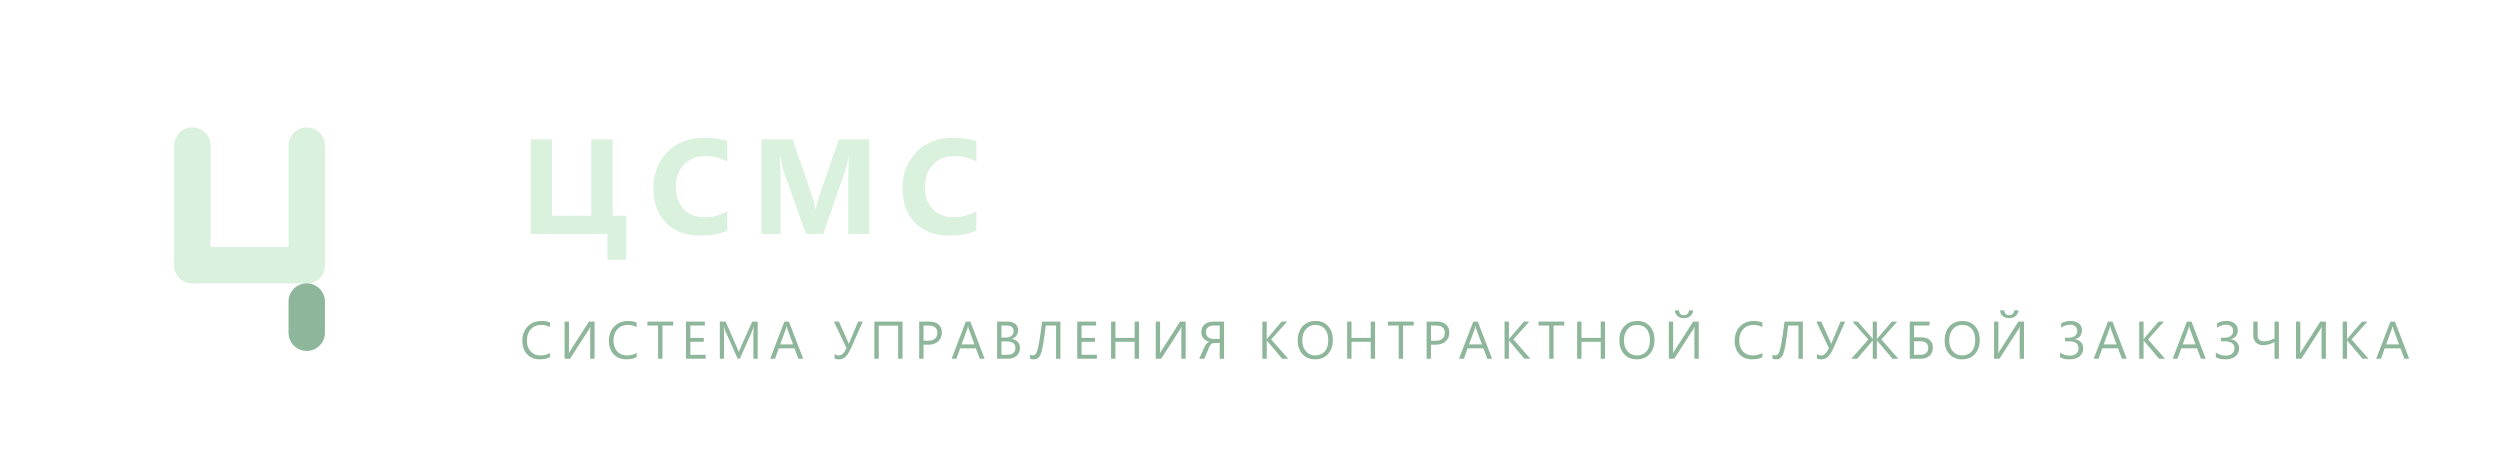
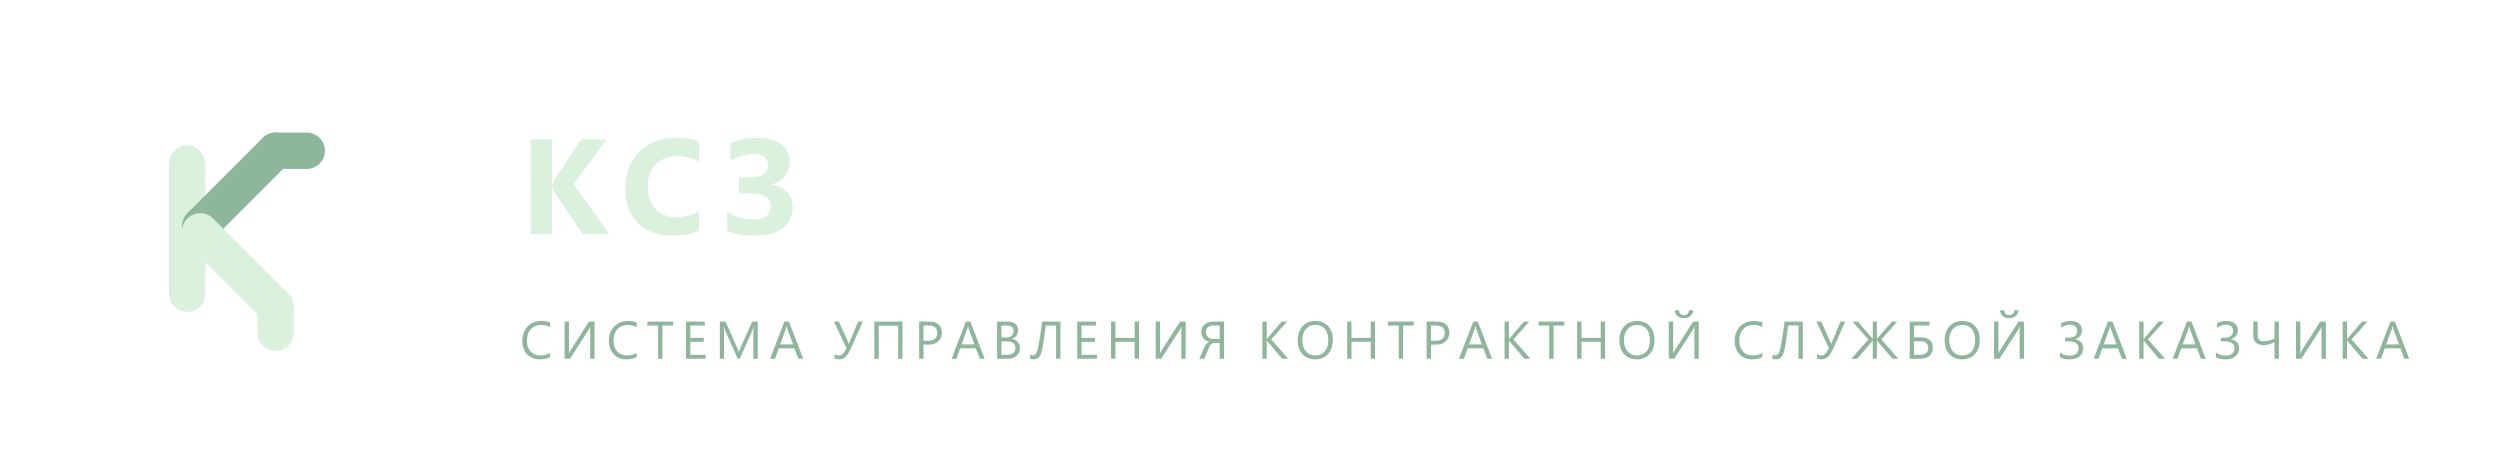
- <svg xmlns="http://www.w3.org/2000/svg" viewBox="0 0 480.87 88" width="480.87" height="88" role="img" aria-label="ЦСМС — контрактная служба заказчика">
+ <svg xmlns="http://www.w3.org/2000/svg" viewBox="0 0 480.87 88" width="480.87" height="88" role="img" aria-label="КСЗ — контрактная служба заказчика">
  <g transform="translate(16 12)">
-     <rect x="17.5" y="12.5" width="7" height="30" rx="3.5" fill="#daf1de" />
-     <rect x="39.5" y="12.5" width="7" height="30" rx="3.5" fill="#daf1de" />
-     <rect x="17.5" y="35.5" width="29" height="7" rx="3.5" fill="#daf1de" />
-     <rect x="39.5" y="42.5" width="7" height="13" rx="3.5" fill="#8eb69b" />
+     <rect x="16.5" y="16" width="7" height="32" rx="3.5" fill="#daf1de" />
+     <path d="M22.5 31.5 L37 17" stroke="#8eb69b" stroke-width="7" stroke-linecap="round" />
+     <path d="M37 17 H43" stroke="#8eb69b" stroke-width="7" stroke-linecap="round" />
+     <path d="M22.5 32.5 L37 47" stroke="#daf1de" stroke-width="7" stroke-linecap="round" />
+     <path d="M37 47 V52" stroke="#daf1de" stroke-width="7" stroke-linecap="round" />
  </g>
  <g transform="translate(100 45) scale(0.01269531 -0.01269531)" fill="#daf1de">
-     <path d="M1610 -391L1326 -391L1326 0L164 0L164 1434L487 1434L487 276L1081 276L1081 1434L1405 1434L1405 276L1610 276Z" transform="translate(0 0)" />
-     <path d="M1192 51Q1035 -25 782 -25Q452 -25 263 169Q74 363 74 686Q74 1030 286.5 1244Q499 1458 838 1458Q1048 1458 1192 1405L1192 1094Q1048 1180 864 1180Q662 1180 538 1053Q414 926 414 709Q414 501 531 377.5Q648 254 846 254Q1035 254 1192 346Z" transform="translate(1949.82 0)" />
-     <path d="M1798 0L1479 0L1479 858Q1479 997 1491 1165L1483 1165Q1458 1033 1438 975L1102 0L838 0L496 965Q482 1004 451 1165L442 1165Q455 953 455 793L455 0L164 0L164 1434L637 1434L930 584Q965 482 981 379L987 379Q1014 498 1044 586L1337 1434L1798 1434Z" transform="translate(3495.63 0)" />
-     <path d="M1192 51Q1035 -25 782 -25Q452 -25 263 169Q74 363 74 686Q74 1030 286.5 1244Q499 1458 838 1458Q1048 1458 1192 1405L1192 1094Q1048 1180 864 1180Q662 1180 538 1053Q414 926 414 709Q414 501 531 377.5Q648 254 846 254Q1035 254 1192 346Z" transform="translate(5723.45 0)" />
+     <path d="M1356 0L948 0L530 623Q518 641 492 702L487 702L487 0L164 0L164 1434L487 1434L487 756L492 756Q504 784 532 836L928 1434L1313 1434L813 750Z" transform="translate(0 0)" />
+     <path d="M1192 51Q1035 -25 782 -25Q452 -25 263 169Q74 363 74 686Q74 1030 286.5 1244Q499 1458 838 1458Q1048 1458 1192 1405L1192 1094Q1048 1180 864 1180Q662 1180 538 1053Q414 926 414 709Q414 501 531 377.5Q648 254 846 254Q1035 254 1192 346Z" transform="translate(1522.82 0)" />
+     <path d="M72 53L72 336Q243 221 461 221Q731 221 731 416Q731 614 434 614L250 614L250 856L426 856Q690 856 690 1042Q690 1212 465 1212Q304 1212 121 1110L121 1374Q305 1458 528 1458Q763 1458 892.5 1360.5Q1022 1263 1022 1096Q1022 965 948.5 873.5Q875 782 739 750L739 745Q892 725 978.5 634.5Q1065 544 1065 410Q1065 203 915 89Q765 -25 483 -25Q215 -25 72 53Z" transform="translate(3068.63 0)" />
  </g>
  <g transform="translate(100 69) scale(0.004980469 -0.004980469)" fill="#8eb69b">
    <path d="M1164 60Q1005 -24 768 -24Q462 -24 278 173Q94 370 94 690Q94 1034 301 1246Q508 1458 826 1458Q1030 1458 1164 1399L1164 1220Q1010 1306 824 1306Q577 1306 423.5 1141Q270 976 270 700Q270 438 413.5 282.5Q557 127 790 127Q1006 127 1164 223Z" transform="translate(0 0)" />
    <path d="M1344 0L1176 0L1176 1036Q1176 1176 1186 1233L1180 1233Q1161 1184 1134 1143L396 0L188 0L188 1434L356 1434L356 424Q356 262 348 213L352 213Q374 257 408 309L1128 1434L1344 1434Z" transform="translate(1539.06 0)" />
    <path d="M1164 60Q1005 -24 768 -24Q462 -24 278 173Q94 370 94 690Q94 1034 301 1246Q508 1458 826 1458Q1030 1458 1164 1399L1164 1220Q1010 1306 824 1306Q577 1306 423.5 1141Q270 976 270 700Q270 438 413.5 282.5Q557 127 790 127Q1006 127 1164 223Z" transform="translate(3344.12 0)" />
    <path d="M1036 1282L622 1282L622 0L454 0L454 1282L41 1282L41 1434L1036 1434Z" transform="translate(4883.18 0)" />
    <path d="M948 0L188 0L188 1434L916 1434L916 1282L356 1282L356 805L874 805L874 654L356 654L356 152L948 152Z" transform="translate(6227.24 0)" />
    <path d="M1650 0L1483 0L1483 962Q1483 1076 1497 1241L1493 1241Q1469 1144 1450 1102L960 0L878 0L389 1094Q368 1142 346 1241L342 1241Q350 1155 350 960L350 0L188 0L188 1434L410 1434L850 434Q901 319 916 262L922 262Q965 380 991 438L1440 1434L1650 1434Z" transform="translate(7534.29 0)" />
    <path d="M1298 0L1112 0L960 402L352 402L209 0L22 0L572 1434L746 1434ZM905 553L680 1164Q669 1194 658 1260L654 1260Q644 1199 631 1164L408 553Z" transform="translate(9644.35 0)" />
    <path d="M1174 1434L731 433Q613 167 503 71Q393 -25 263 -25Q156 -25 84 6L84 176Q170 125 250 125Q331 125 399 187.5Q467 250 546 408L60 1434L251 1434L595 668Q604 649 632 575L634 575Q637 584 675 672L994 1434Z" transform="translate(12068.47 0)" />
    <path d="M1276 0L1106 0L1106 1278L357 1278L357 0L188 0L188 1434L1276 1434Z" transform="translate(13501.53 0)" />
    <path d="M356 542L356 0L188 0L188 1434L582 1434Q812 1434 938.5 1322Q1065 1210 1065 1006Q1065 802 924.5 672Q784 542 545 542ZM356 1282L356 694L532 694Q706 694 797.5 773.5Q889 853 889 998Q889 1282 553 1282Z" transform="translate(15232.59 0)" />
    <path d="M1298 0L1112 0L960 402L352 402L209 0L22 0L572 1434L746 1434ZM905 553L680 1164Q669 1194 658 1260L654 1260Q644 1199 631 1164L408 553Z" transform="translate(16650.65 0)" />
    <path d="M188 0L188 1434L596 1434Q782 1434 891 1343Q1000 1252 1000 1106Q1000 984 934 894Q868 804 752 766L752 762Q897 745 984 652.5Q1071 560 1071 412Q1071 228 939 114Q807 0 606 0ZM356 1282L356 819L528 819Q666 819 745 885.5Q824 952 824 1073Q824 1282 549 1282ZM356 668L356 152L584 152Q732 152 813.5 222Q895 292 895 414Q895 668 549 668Z" transform="translate(18242.71 0)" />
    <path d="M1188 0L1020 0L1020 1282L622 1282Q553 740 513 516Q473 292 432 186Q391 80 321 28.5Q251 -23 153 -23Q74 -23 16 -2L16 156Q67 127 129 127Q191 127 245.5 201Q300 275 356.5 586Q413 897 482 1434L1188 1434Z" transform="translate(19687.76 0)" />
    <path d="M948 0L188 0L188 1434L916 1434L916 1282L356 1282L356 805L874 805L874 654L356 654L356 152L948 152Z" transform="translate(21336.82 0)" />
    <path d="M1266 0L1098 0L1098 654L356 654L356 0L188 0L188 1434L356 1434L356 805L1098 805L1098 1434L1266 1434Z" transform="translate(22643.88 0)" />
    <path d="M1344 0L1176 0L1176 1036Q1176 1176 1186 1233L1180 1233Q1161 1184 1134 1143L396 0L188 0L188 1434L356 1434L356 424Q356 262 348 213L352 213Q374 257 408 309L1128 1434L1344 1434Z" transform="translate(24368.94 0)" />
    <path d="M1021 0L853 0L853 610L644 610Q584 610 538.5 577.5Q493 545 441 432L261 0L61 0L279 479Q300 526 343.5 578.5Q387 631 445 653L445 657Q302 688 222.5 788Q143 888 143 1030Q143 1213 270.5 1323.5Q398 1434 605 1434L1021 1434ZM853 762L853 1282L620 1282Q478 1282 399.5 1215Q321 1148 321 1026Q321 904 401 833Q481 762 616 762Z" transform="translate(26174 0)" />
    <path d="M1186 0L952 0L398 656Q367 693 360 706L356 706L356 0L188 0L188 1434L356 1434L356 760L360 760Q374 782 398 809L934 1434L1143 1434L528 746Z" transform="translate(28487.12 0)" />
    <path d="M766 -24Q461 -24 277.5 177Q94 378 94 700Q94 1046 281 1252Q468 1458 790 1458Q1087 1458 1268.5 1258Q1450 1058 1450 735Q1450 384 1264 180Q1078 -24 766 -24ZM778 1306Q552 1306 411 1143Q270 980 270 715Q270 450 407.5 288.5Q545 127 766 127Q1002 127 1138 281Q1274 435 1274 712Q1274 996 1142 1151Q1010 1306 778 1306Z" transform="translate(29946.18 0)" />
    <path d="M1266 0L1098 0L1098 654L356 654L356 0L188 0L188 1434L356 1434L356 805L1098 805L1098 1434L1266 1434Z" transform="translate(31761.24 0)" />
    <path d="M1036 1282L622 1282L622 0L454 0L454 1282L41 1282L41 1434L1036 1434Z" transform="translate(33486.29 0)" />
    <path d="M356 542L356 0L188 0L188 1434L582 1434Q812 1434 938.5 1322Q1065 1210 1065 1006Q1065 802 924.5 672Q784 542 545 542ZM356 1282L356 694L532 694Q706 694 797.5 773.5Q889 853 889 998Q889 1282 553 1282Z" transform="translate(34830.35 0)" />
    <path d="M1298 0L1112 0L960 402L352 402L209 0L22 0L572 1434L746 1434ZM905 553L680 1164Q669 1194 658 1260L654 1260Q644 1199 631 1164L408 553Z" transform="translate(36248.41 0)" />
    <path d="M1186 0L952 0L398 656Q367 693 360 706L356 706L356 0L188 0L188 1434L356 1434L356 760L360 760Q374 782 398 809L934 1434L1143 1434L528 746Z" transform="translate(37840.47 0)" />
    <path d="M1036 1282L622 1282L622 0L454 0L454 1282L41 1282L41 1434L1036 1434Z" transform="translate(39299.53 0)" />
    <path d="M1266 0L1098 0L1098 654L356 654L356 0L188 0L188 1434L356 1434L356 805L1098 805L1098 1434L1266 1434Z" transform="translate(40643.59 0)" />
    <path d="M766 -24Q461 -24 277.5 177Q94 378 94 700Q94 1046 281 1252Q468 1458 790 1458Q1087 1458 1268.5 1258Q1450 1058 1450 735Q1450 384 1264 180Q1078 -24 766 -24ZM778 1306Q552 1306 411 1143Q270 980 270 715Q270 450 407.5 288.5Q545 127 766 127Q1002 127 1138 281Q1274 435 1274 712Q1274 996 1142 1151Q1010 1306 778 1306Z" transform="translate(42368.65 0)" />
    <path d="M1344 0L1176 0L1176 1036Q1176 1176 1186 1233L1180 1233Q1161 1184 1134 1143L396 0L188 0L188 1434L356 1434L356 424Q356 262 348 213L352 213Q374 257 408 309L1128 1434L1344 1434ZM1132 1870Q1117 1729 1018.5 1647.5Q920 1566 772 1566Q620 1566 524.5 1647.5Q429 1729 420 1870L582 1870Q596 1682 774 1682Q854 1682 906 1731.5Q958 1781 970 1870Z" transform="translate(44183.71 0)" />
    <path d="M1164 60Q1005 -24 768 -24Q462 -24 278 173Q94 370 94 690Q94 1034 301 1246Q508 1458 826 1458Q1030 1458 1164 1399L1164 1220Q1010 1306 824 1306Q577 1306 423.5 1141Q270 976 270 700Q270 438 413.5 282.5Q557 127 790 127Q1006 127 1164 223Z" transform="translate(46820.82 0)" />
    <path d="M1188 0L1020 0L1020 1282L622 1282Q553 740 513 516Q473 292 432 186Q391 80 321 28.5Q251 -23 153 -23Q74 -23 16 -2L16 156Q67 127 129 127Q191 127 245.5 201Q300 275 356.5 586Q413 897 482 1434L1188 1434Z" transform="translate(48359.88 0)" />
    <path d="M1174 1434L731 433Q613 167 503 71Q393 -25 263 -25Q156 -25 84 6L84 176Q170 125 250 125Q331 125 399 187.5Q467 250 546 408L60 1434L251 1434L595 668Q604 649 632 575L634 575Q637 584 675 672L994 1434Z" transform="translate(50008.94 0)" />
    <path d="M1794 0L1569 0L1008 656Q984 684 971 706L966 706L966 0L807 0L807 706L803 706Q788 681 766 656L205 0L-22 0L635 744L22 1434L228 1434L766 813Q788 788 803 764L807 764L807 1434L966 1434L966 764L971 764Q984 786 1008 813L1546 1434L1751 1434L1138 744Z" transform="translate(51442 0)" />
    <path d="M188 0L188 1434L954 1434L954 1282L356 1282L356 826L628 826Q842 826 961 722.5Q1080 619 1080 428Q1080 230 955 115Q830 0 614 0ZM356 674L356 152L592 152Q741 152 822 222Q903 292 903 418Q903 674 592 674Z" transform="translate(53488.06 0)" />
    <path d="M766 -24Q461 -24 277.5 177Q94 378 94 700Q94 1046 281 1252Q468 1458 790 1458Q1087 1458 1268.5 1258Q1450 1058 1450 735Q1450 384 1264 180Q1078 -24 766 -24ZM778 1306Q552 1306 411 1143Q270 980 270 715Q270 450 407.5 288.5Q545 127 766 127Q1002 127 1138 281Q1274 435 1274 712Q1274 996 1142 1151Q1010 1306 778 1306Z" transform="translate(54930.12 0)" />
    <path d="M1344 0L1176 0L1176 1036Q1176 1176 1186 1233L1180 1233Q1161 1184 1134 1143L396 0L188 0L188 1434L356 1434L356 424Q356 262 348 213L352 213Q374 257 408 309L1128 1434L1344 1434ZM1132 1870Q1117 1729 1018.5 1647.5Q920 1566 772 1566Q620 1566 524.5 1647.5Q429 1729 420 1870L582 1870Q596 1682 774 1682Q854 1682 906 1731.5Q958 1781 970 1870Z" transform="translate(56745.18 0)" />
    <path d="M96 60L96 242Q264 119 477 119Q632 119 723.5 194Q815 269 815 396Q815 672 442 672L293 672L293 811L430 811Q589 811 676.5 880Q764 949 764 1075Q764 1183 691.5 1248Q619 1313 492 1313Q312 1313 142 1200L142 1370Q300 1458 506 1458Q710 1458 827 1361Q944 1264 944 1106Q944 827 672 754L672 750Q820 733 907 639Q994 545 994 406Q994 209 854 92.5Q714 -24 471 -24Q228 -24 96 60Z" transform="translate(59382.29 0)" />
    <path d="M1298 0L1112 0L960 402L352 402L209 0L22 0L572 1434L746 1434ZM905 553L680 1164Q669 1194 658 1260L654 1260Q644 1199 631 1164L408 553Z" transform="translate(60759.35 0)" />
    <path d="M1186 0L952 0L398 656Q367 693 360 706L356 706L356 0L188 0L188 1434L356 1434L356 760L360 760Q374 782 398 809L934 1434L1143 1434L528 746Z" transform="translate(62351.41 0)" />
    <path d="M1298 0L1112 0L960 402L352 402L209 0L22 0L572 1434L746 1434ZM905 553L680 1164Q669 1194 658 1260L654 1260Q644 1199 631 1164L408 553Z" transform="translate(63810.47 0)" />
    <path d="M96 60L96 242Q264 119 477 119Q632 119 723.5 194Q815 269 815 396Q815 672 442 672L293 672L293 811L430 811Q589 811 676.5 880Q764 949 764 1075Q764 1183 691.5 1248Q619 1313 492 1313Q312 1313 142 1200L142 1370Q300 1458 506 1458Q710 1458 827 1361Q944 1264 944 1106Q944 827 672 754L672 750Q820 733 907 639Q994 545 994 406Q994 209 854 92.5Q714 -24 471 -24Q228 -24 96 60Z" transform="translate(65402.53 0)" />
    <path d="M1153 0L985 0L985 645Q756 524 559 524Q371 524 268.5 621.5Q166 719 166 895L166 1434L334 1434L334 903Q334 672 580 672Q758 672 985 782L985 1434L1153 1434Z" transform="translate(66779.59 0)" />
    <path d="M1344 0L1176 0L1176 1036Q1176 1176 1186 1233L1180 1233Q1161 1184 1134 1143L396 0L188 0L188 1434L356 1434L356 424Q356 262 348 213L352 213Q374 257 408 309L1128 1434L1344 1434Z" transform="translate(68404.65 0)" />
    <path d="M1186 0L952 0L398 656Q367 693 360 706L356 706L356 0L188 0L188 1434L356 1434L356 760L360 760Q374 782 398 809L934 1434L1143 1434L528 746Z" transform="translate(70209.71 0)" />
    <path d="M1298 0L1112 0L960 402L352 402L209 0L22 0L572 1434L746 1434ZM905 553L680 1164Q669 1194 658 1260L654 1260Q644 1199 631 1164L408 553Z" transform="translate(71668.76 0)" />
  </g>
</svg>
